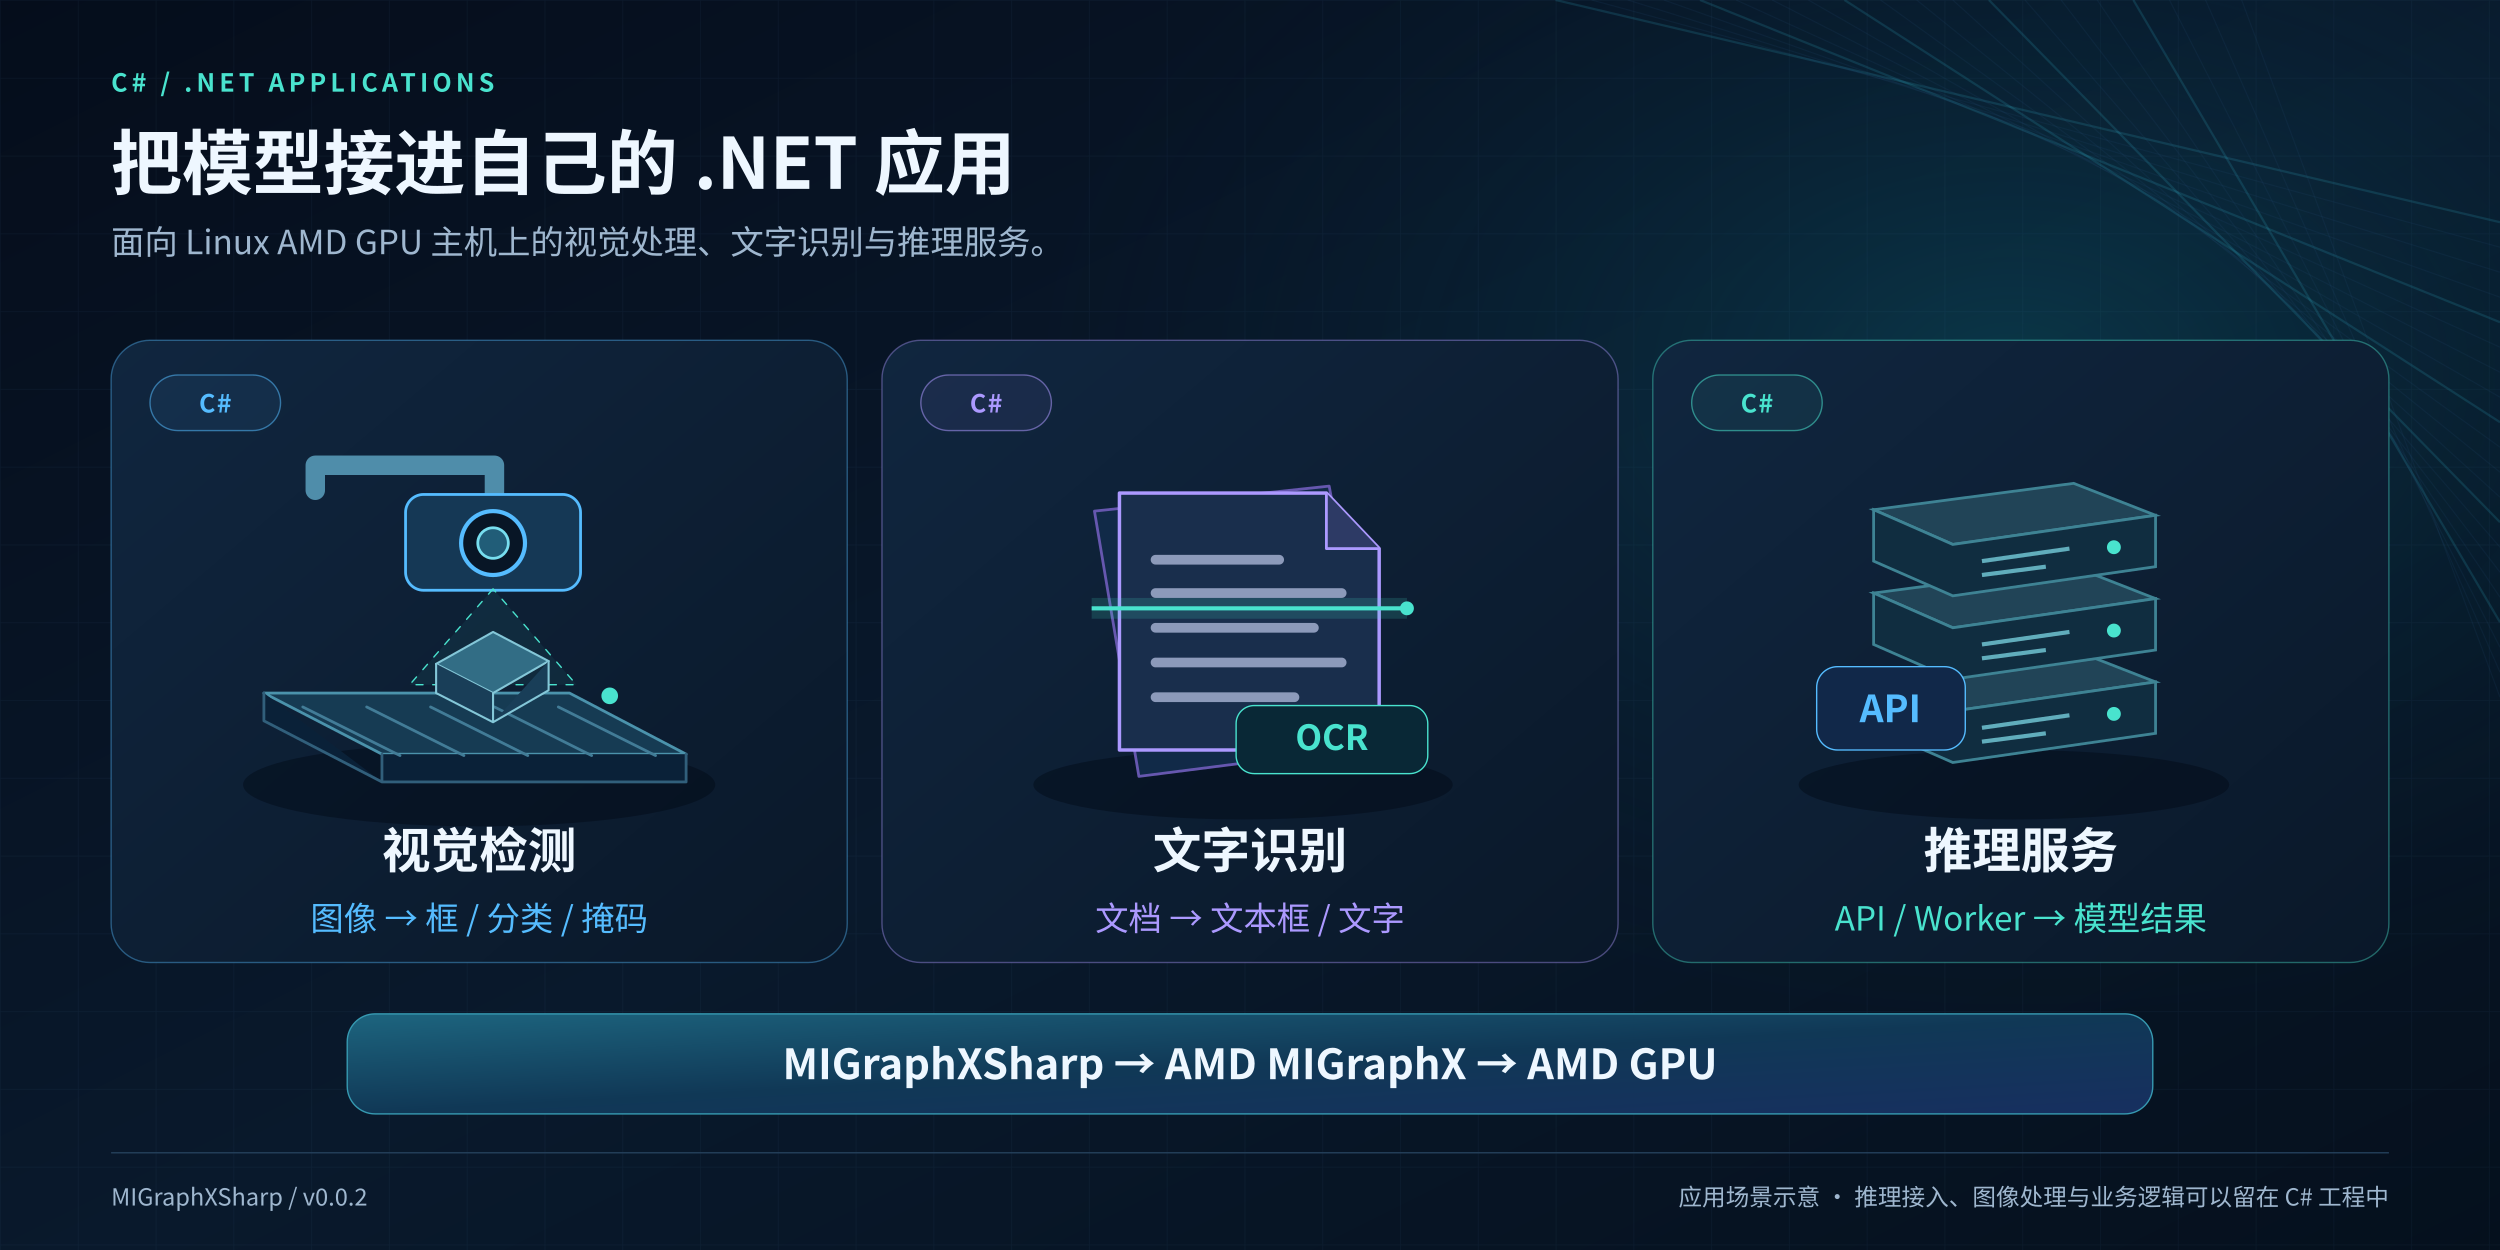
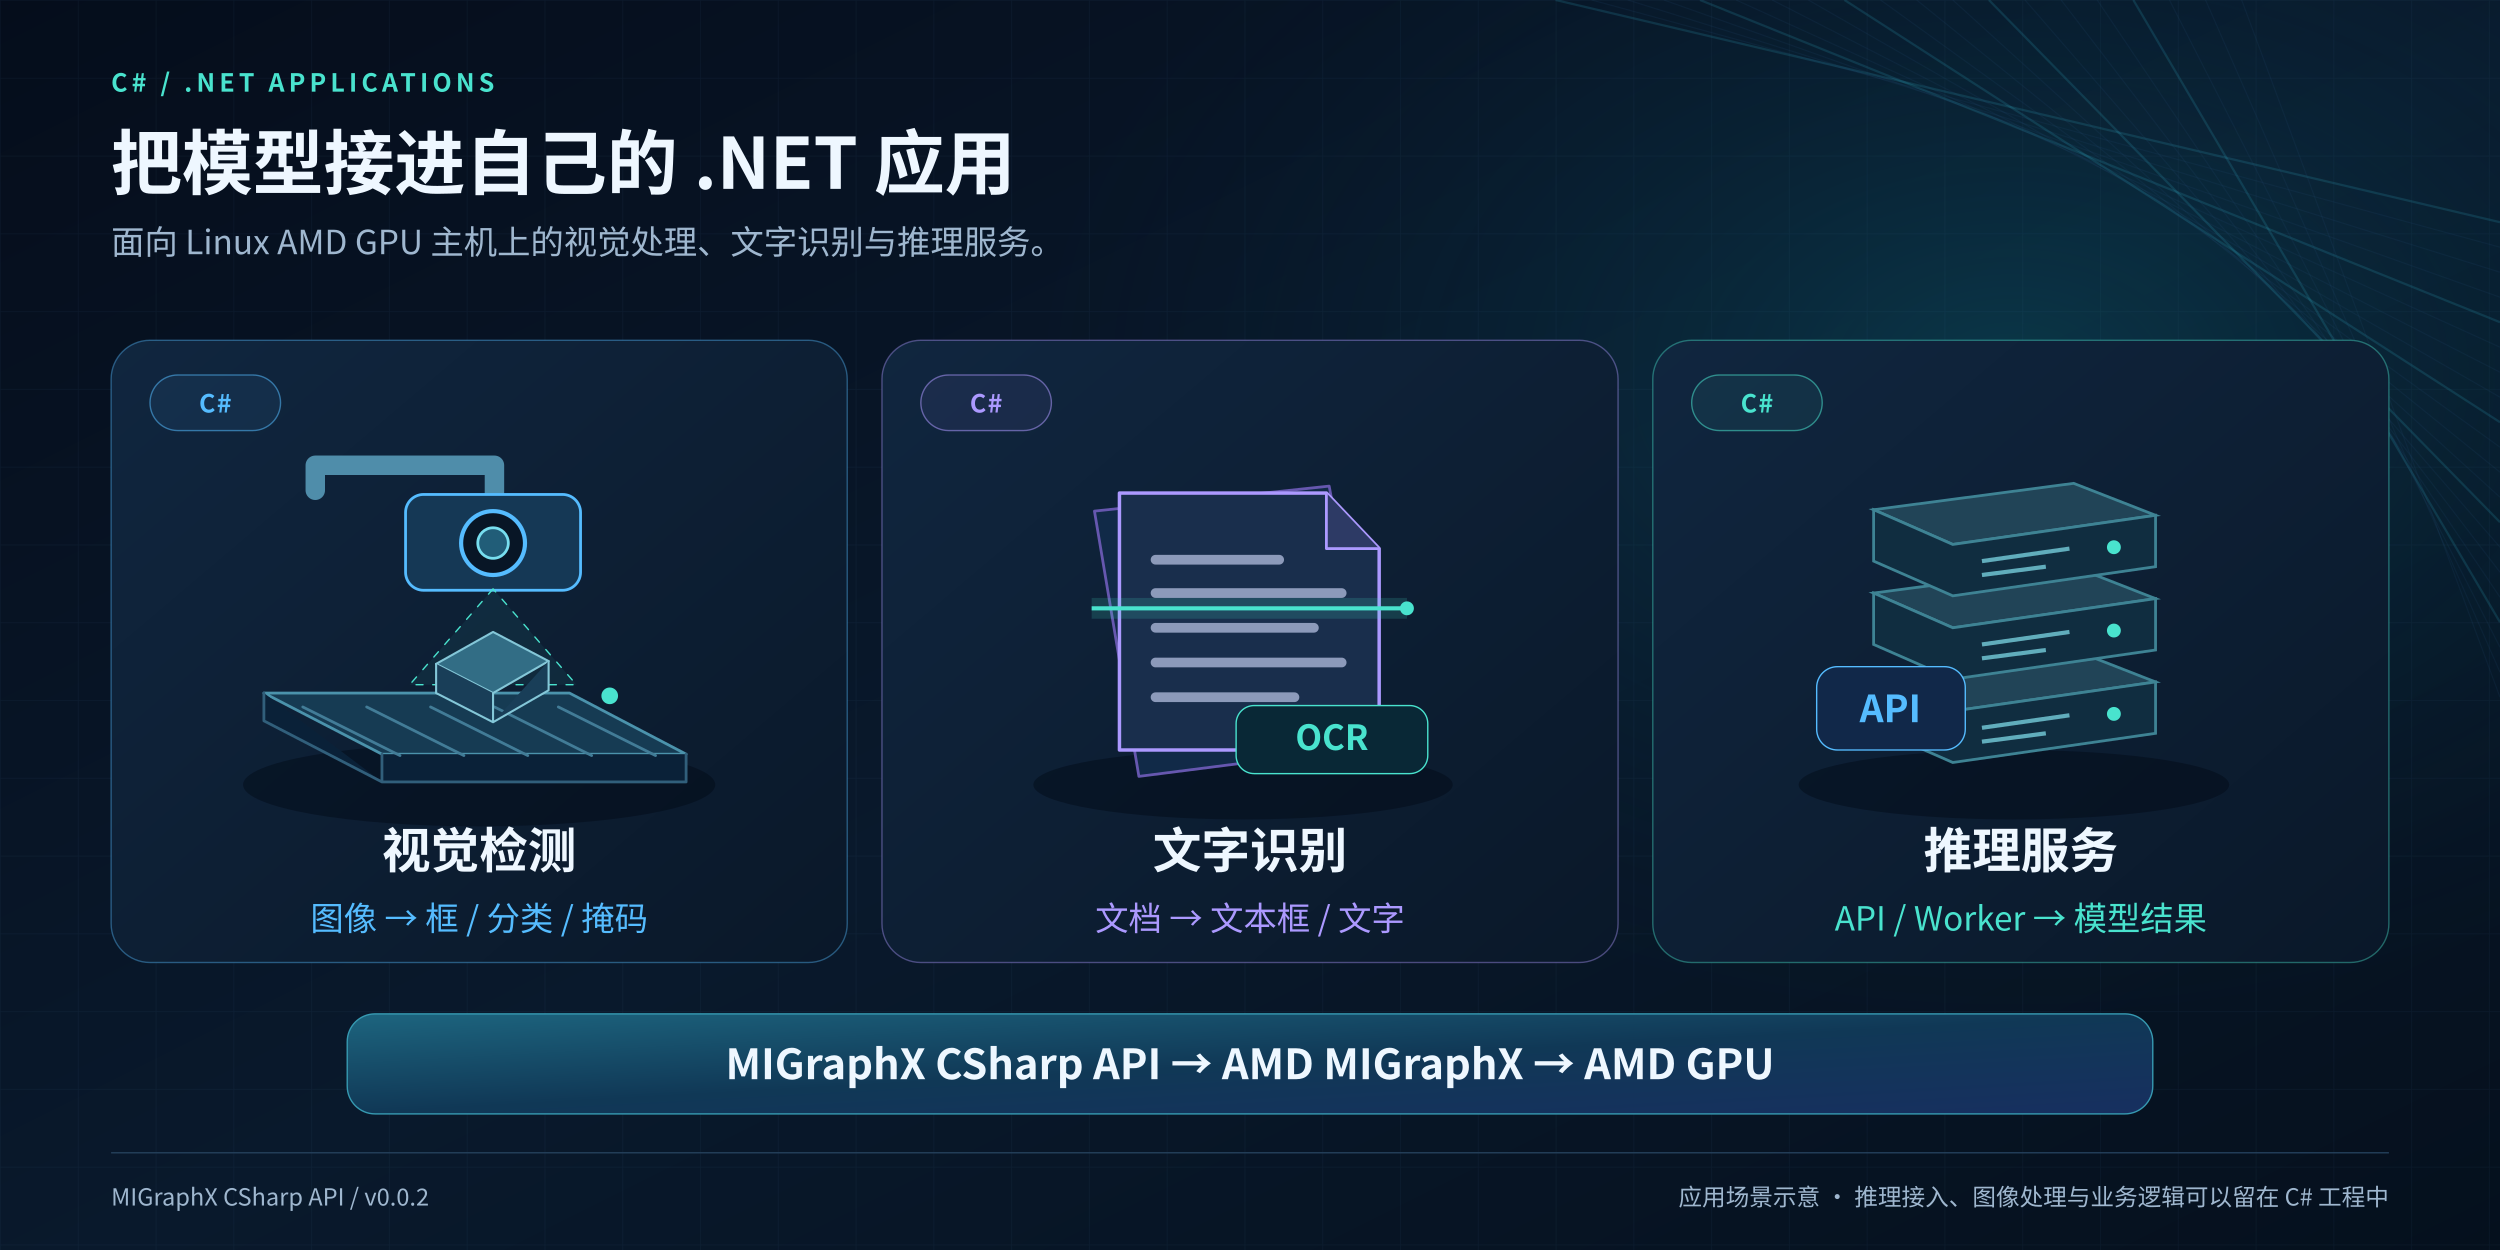
<svg xmlns="http://www.w3.org/2000/svg" width="1800" height="900" viewBox="0 0 1800 900" role="img" aria-labelledby="title desc">
  <defs>
    <linearGradient id="background" x1="0" y1="0" x2="1" y2="1">
      <stop stop-color="#050d1b" />
      <stop offset=".52" stop-color="#09192c" />
      <stop offset="1" stop-color="#05101d" />
    </linearGradient>
    <linearGradient id="card" x1="0" y1="0" x2="1" y2="1">
      <stop stop-color="#10263f" />
      <stop offset="1" stop-color="#0a1829" />
    </linearGradient>
    <linearGradient id="teal" x1="0" y1="0" x2="1" y2="0">
      <stop stop-color="#36b6eb" />
      <stop offset="1" stop-color="#64f1c5" />
    </linearGradient>
    <linearGradient id="purple" x1="0" y1="0" x2="1" y2="0">
      <stop stop-color="#7777ed" />
      <stop offset="1" stop-color="#c2a7ff" />
    </linearGradient>
    <linearGradient id="warm" x1="0" y1="0" x2="1" y2="0">
      <stop stop-color="#fe987a" />
      <stop offset="1" stop-color="#ffda96" />
    </linearGradient>
    <linearGradient id="chip" x1="0" y1="0" x2="1" y2="1">
      <stop stop-color="#1d657f" />
      <stop offset=".5" stop-color="#103856" />
      <stop offset="1" stop-color="#172f60" />
    </linearGradient>
    <radialGradient id="halo">
      <stop stop-color="#0d8694" stop-opacity=".27" />
      <stop offset="1" stop-color="#062c42" stop-opacity="0" />
    </radialGradient>
    <pattern id="grid" width="56" height="56" patternUnits="userSpaceOnUse">
      <path d="M56 0H0V56" fill="none" stroke="#77b9ef" stroke-opacity=".055" />
    </pattern>
    <filter id="glow" x="-100%" y="-100%" width="300%" height="300%">
      <feGaussianBlur stdDeviation="9" />
    </filter>
    <filter id="shadow" x="-30%" y="-50%" width="160%" height="220%">
      <feDropShadow dx="0" dy="18" stdDeviation="18" flood-color="#000817" flood-opacity=".7" />
    </filter>
    <marker id="arrow" markerWidth="12" markerHeight="12" refX="8" refY="5" orient="auto">
      <path d="M0 0L9 5L0 10" fill="none" stroke="#49e3ce" stroke-width="1.8" stroke-linecap="round" stroke-linejoin="round" />
    </marker>
    <marker id="purple-arrow" markerWidth="10" markerHeight="10" refX="8" refY="5" orient="auto">
      <path d="M0 0L9 5L0 10" fill="none" stroke="#ac99ff" stroke-width="1.8" stroke-linecap="round" stroke-linejoin="round" />
    </marker>
  </defs>
  <g font-family="Microsoft YaHei, Noto Sans CJK SC, Arial, sans-serif">
    <rect width="1800" height="900" fill="url(#background)" />
    <rect width="1800" height="900" fill="url(#grid)" />
    <ellipse cx="1450" cy="270" rx="720" ry="470" fill="url(#halo)" />
    <path d="M1120 0L1800 160" fill="none" stroke="#37c9e3" stroke-width="1.6" opacity=".15" />
    <path d="M1146 0L1800 178" fill="none" stroke="#234c77" stroke-width="0.8" opacity=".15" />
    <path d="M1172 0L1800 196" fill="none" stroke="#234c77" stroke-width="0.8" opacity=".15" />
    <path d="M1198 0L1800 214" fill="none" stroke="#234c77" stroke-width="0.8" opacity=".15" />
    <path d="M1224 0L1800 232" fill="none" stroke="#37c9e3" stroke-width="1.6" opacity=".15" />
    <path d="M1250 0L1800 250" fill="none" stroke="#234c77" stroke-width="0.8" opacity=".15" />
    <path d="M1276 0L1800 268" fill="none" stroke="#234c77" stroke-width="0.8" opacity=".15" />
    <path d="M1302 0L1800 286" fill="none" stroke="#234c77" stroke-width="0.8" opacity=".15" />
    <path d="M1328 0L1800 304" fill="none" stroke="#37c9e3" stroke-width="1.6" opacity=".15" />
    <path d="M1354 0L1800 322" fill="none" stroke="#234c77" stroke-width="0.8" opacity=".15" />
    <path d="M1380 0L1800 340" fill="none" stroke="#234c77" stroke-width="0.8" opacity=".15" />
    <path d="M1406 0L1800 358" fill="none" stroke="#234c77" stroke-width="0.8" opacity=".15" />
    <path d="M1432 0L1800 376" fill="none" stroke="#37c9e3" stroke-width="1.6" opacity=".15" />
    <path d="M1458 0L1800 394" fill="none" stroke="#234c77" stroke-width="0.8" opacity=".15" />
    <path d="M1484 0L1800 412" fill="none" stroke="#234c77" stroke-width="0.8" opacity=".15" />
    <path d="M1510 0L1800 430" fill="none" stroke="#234c77" stroke-width="0.8" opacity=".15" />
    <path d="M1536 0L1800 448" fill="none" stroke="#37c9e3" stroke-width="1.6" opacity=".15" />
    <path d="M1562 0L1800 466" fill="none" stroke="#234c77" stroke-width="0.8" opacity=".15" />
    <path d="M1588 0L1800 484" fill="none" stroke="#234c77" stroke-width="0.8" opacity=".15" />
    <path d="M1614 0L1800 502" fill="none" stroke="#234c77" stroke-width="0.8" opacity=".15" />
    <text x="80" y="66" font-size="18" fill="#49e3ce" font-weight="650" letter-spacing="3">C# / .NET APPLICATIONS</text>
    <text x="80" y="136" font-size="51" fill="#eef7ff" font-weight="750">把模型接进自己的 .NET 应用</text>
    <text x="80" y="183" font-size="24" fill="#9fb7cf" font-weight="400">面向 Linux AMD GPU 主机上的视觉处理、文字识别与推理服务。</text>
    <rect x="80" y="245" width="530" height="448" rx="28" fill="url(#card)" stroke="#55bcff66" />
    <rect x="108" y="270" width="94" height="40" rx="20" fill="#55bcff12" stroke="#55bcff88" />
    <text x="155" y="297" font-size="18" fill="#55bcff" font-weight="650" text-anchor="middle" letter-spacing="1">C#</text>
    <g transform="translate(210 355)" stroke-linecap="round" stroke-linejoin="round">
      <ellipse cx="135" cy="210" rx="170" ry="30" fill="#000815" opacity=".45" />
      <path d="M-20 144L200 144L284 188L65 188Z" fill="#163b53" stroke="#4b93ac" stroke-width="2" />
      <path d="M65 188V208L284 208V188M65 208L-20 164V144" fill="#0a2138" stroke="#315f7b" stroke-width="2" />
      <path d="M8 154L78 189M54 154L124 189M100 154L170 189M146 154L216 189M192 154L262 189" stroke="#427c97" stroke-width="2" />
      <path d="M146 18V-20H17V-2" fill="none" stroke="#4f8daa" stroke-width="14" />
      <rect x="82" y="1" width="126" height="69" rx="13" fill="#153855" stroke="#55bcff" stroke-width="2" />
      <circle cx="145" cy="36" r="23" fill="#081626" stroke="#55bcff" stroke-width="3" />
      <circle cx="145" cy="36" r="11" fill="#215d78" stroke="#77deef" stroke-width="2" />
      <path d="M145 69L85 138H205Z" fill="#49e3ce" fill-opacity=".065" stroke="#49e3ce" stroke-dasharray="5 7" />
      <path d="M104 123L145 100L185 121L145 144Z" fill="#326d85" stroke="#84c7d8" stroke-width="1.5" />
      <path d="M104 123V144L145 165V144M145 165L185 142V121" fill="#193e58" stroke="#84c7d8" stroke-width="1.5" />
      <circle cx="229" cy="146" r="6" fill="#49e3ce" />
    </g>
    <text x="345" y="625" font-size="35" fill="#eef7ff" font-weight="700" text-anchor="middle">视觉检测</text>
    <text x="345" y="670" font-size="24" fill="#55bcff" font-weight="400" text-anchor="middle">图像 → 框 / 分类 / 掩码</text>
    <rect x="635" y="245" width="530" height="448" rx="28" fill="url(#card)" stroke="#ac99ff66" />
    <rect x="663" y="270" width="94" height="40" rx="20" fill="#ac99ff12" stroke="#ac99ff88" />
    <text x="710" y="297" font-size="18" fill="#ac99ff" font-weight="650" text-anchor="middle" letter-spacing="1">C#</text>
    <g transform="translate(765 355)" stroke-linejoin="round">
      <ellipse cx="130" cy="210" rx="151" ry="25" fill="#000815" opacity=".45" />
      <path d="M23 13L192 -5L227 182L55 204Z" fill="#112a48" stroke="#6657af" stroke-width="2" />
      <path d="M41 0L190 0L228 40V185L41 185Z" fill="#192e4c" stroke="#ac99ff" stroke-width="2.5" />
      <path d="M190 0V40H228" fill="#2d3a65" stroke="#ac99ff" stroke-width="2" />
      <path d="M67 48H156M67 72H201M67 97H181M67 122H201M67 147H167" stroke="#8c9aba" stroke-width="7" stroke-linecap="round" />
      <path d="M21 83H248" stroke="#49e3ce" stroke-width="3" />
      <path d="M21 83H248" stroke="#49e3ce" stroke-width="15" opacity=".16" />
      <circle cx="248" cy="83" r="5" fill="#49e3ce" />
      <rect x="125" y="153" width="138" height="49" rx="13" fill="#092836" stroke="#49e3ce" />
      <text x="194" y="185" font-size="25" fill="#49e3ce" font-weight="700" text-anchor="middle">OCR</text>
    </g>
    <text x="900" y="625" font-size="35" fill="#eef7ff" font-weight="700" text-anchor="middle">文字识别</text>
    <text x="900" y="670" font-size="24" fill="#ac99ff" font-weight="400" text-anchor="middle">文档 → 文本框 / 文字</text>
    <rect x="1190" y="245" width="530" height="448" rx="28" fill="url(#card)" stroke="#49e3ce66" />
    <rect x="1218" y="270" width="94" height="40" rx="20" fill="#49e3ce12" stroke="#49e3ce88" />
    <text x="1265" y="297" font-size="18" fill="#49e3ce" font-weight="650" text-anchor="middle" letter-spacing="1">C#</text>
    <g transform="translate(1320 355)">
      <ellipse cx="130" cy="210" rx="155" ry="25" fill="#000815" opacity=".45" />
      <path d="M29 132L173 113L232 136L86 157Z" fill="#214457" stroke="#3e8394" stroke-width="2" />
      <path d="M29 132V169L86 194L232 173V136L86 157Z" fill="#102d40" stroke="#3e8394" stroke-width="2" />
      <circle cx="202" cy="159" r="5" fill="#49e3ce" />
      <path d="M107 169L170 160M107 179L153 173" stroke="#61adbc" stroke-width="3" />
      <path d="M29 72L173 53L232 76L86 97Z" fill="#214457" stroke="#3e8394" stroke-width="2" />
      <path d="M29 72V109L86 134L232 113V76L86 97Z" fill="#102d40" stroke="#3e8394" stroke-width="2" />
      <circle cx="202" cy="99" r="5" fill="#49e3ce" />
      <path d="M107 109L170 100M107 119L153 113" stroke="#61adbc" stroke-width="3" />
      <path d="M29 12L173 -7L232 16L86 37Z" fill="#214457" stroke="#3e8394" stroke-width="2" />
      <path d="M29 12V49L86 74L232 53V16L86 37Z" fill="#102d40" stroke="#3e8394" stroke-width="2" />
      <circle cx="202" cy="39" r="5" fill="#49e3ce" />
      <path d="M107 49L170 40M107 59L153 53" stroke="#61adbc" stroke-width="3" />
      <rect x="-12" y="125" width="107" height="60" rx="15" fill="#112849" stroke="#55bcff" />
      <text x="41" y="165" font-size="27" fill="#55bcff" font-weight="700" text-anchor="middle">API</text>
    </g>
    <text x="1455" y="625" font-size="35" fill="#eef7ff" font-weight="700" text-anchor="middle">推理服务</text>
    <text x="1455" y="670" font-size="24" fill="#49e3ce" font-weight="400" text-anchor="middle">API / Worker → 模型结果</text>
    <rect x="250" y="730" width="1300" height="72" rx="20" fill="url(#chip)" stroke="#369ab2" />
-     <text x="900" y="777" font-size="30" fill="#eef7ff" font-weight="650" text-anchor="middle">MIGraphXSharp  →  AMD MIGraphX  →  AMD GPU</text>
+     <text x="900" y="777" font-size="30" fill="#eef7ff" font-weight="650" text-anchor="middle">MIGraphX CSharp API  →  AMD MIGraphX  →  AMD GPU</text>
    <path d="M80 830L1720 830" fill="none" stroke="#24405b" stroke-width="1" />
-     <text x="80" y="868" font-size="17" fill="#9fb7cf" font-weight="500">MIGraphXSharp  /  v0.0.2</text>
+     <text x="80" y="868" font-size="17" fill="#9fb7cf" font-weight="500">MIGraphX CSharp API  /  v0.0.2</text>
    <text x="1720" y="868" font-size="17" fill="#9fb7cf" font-weight="400" text-anchor="end">应用场景示意  ·  推理接入、图像处理与业务逻辑可以留在 C# 工程中</text>
  </g>
</svg>
